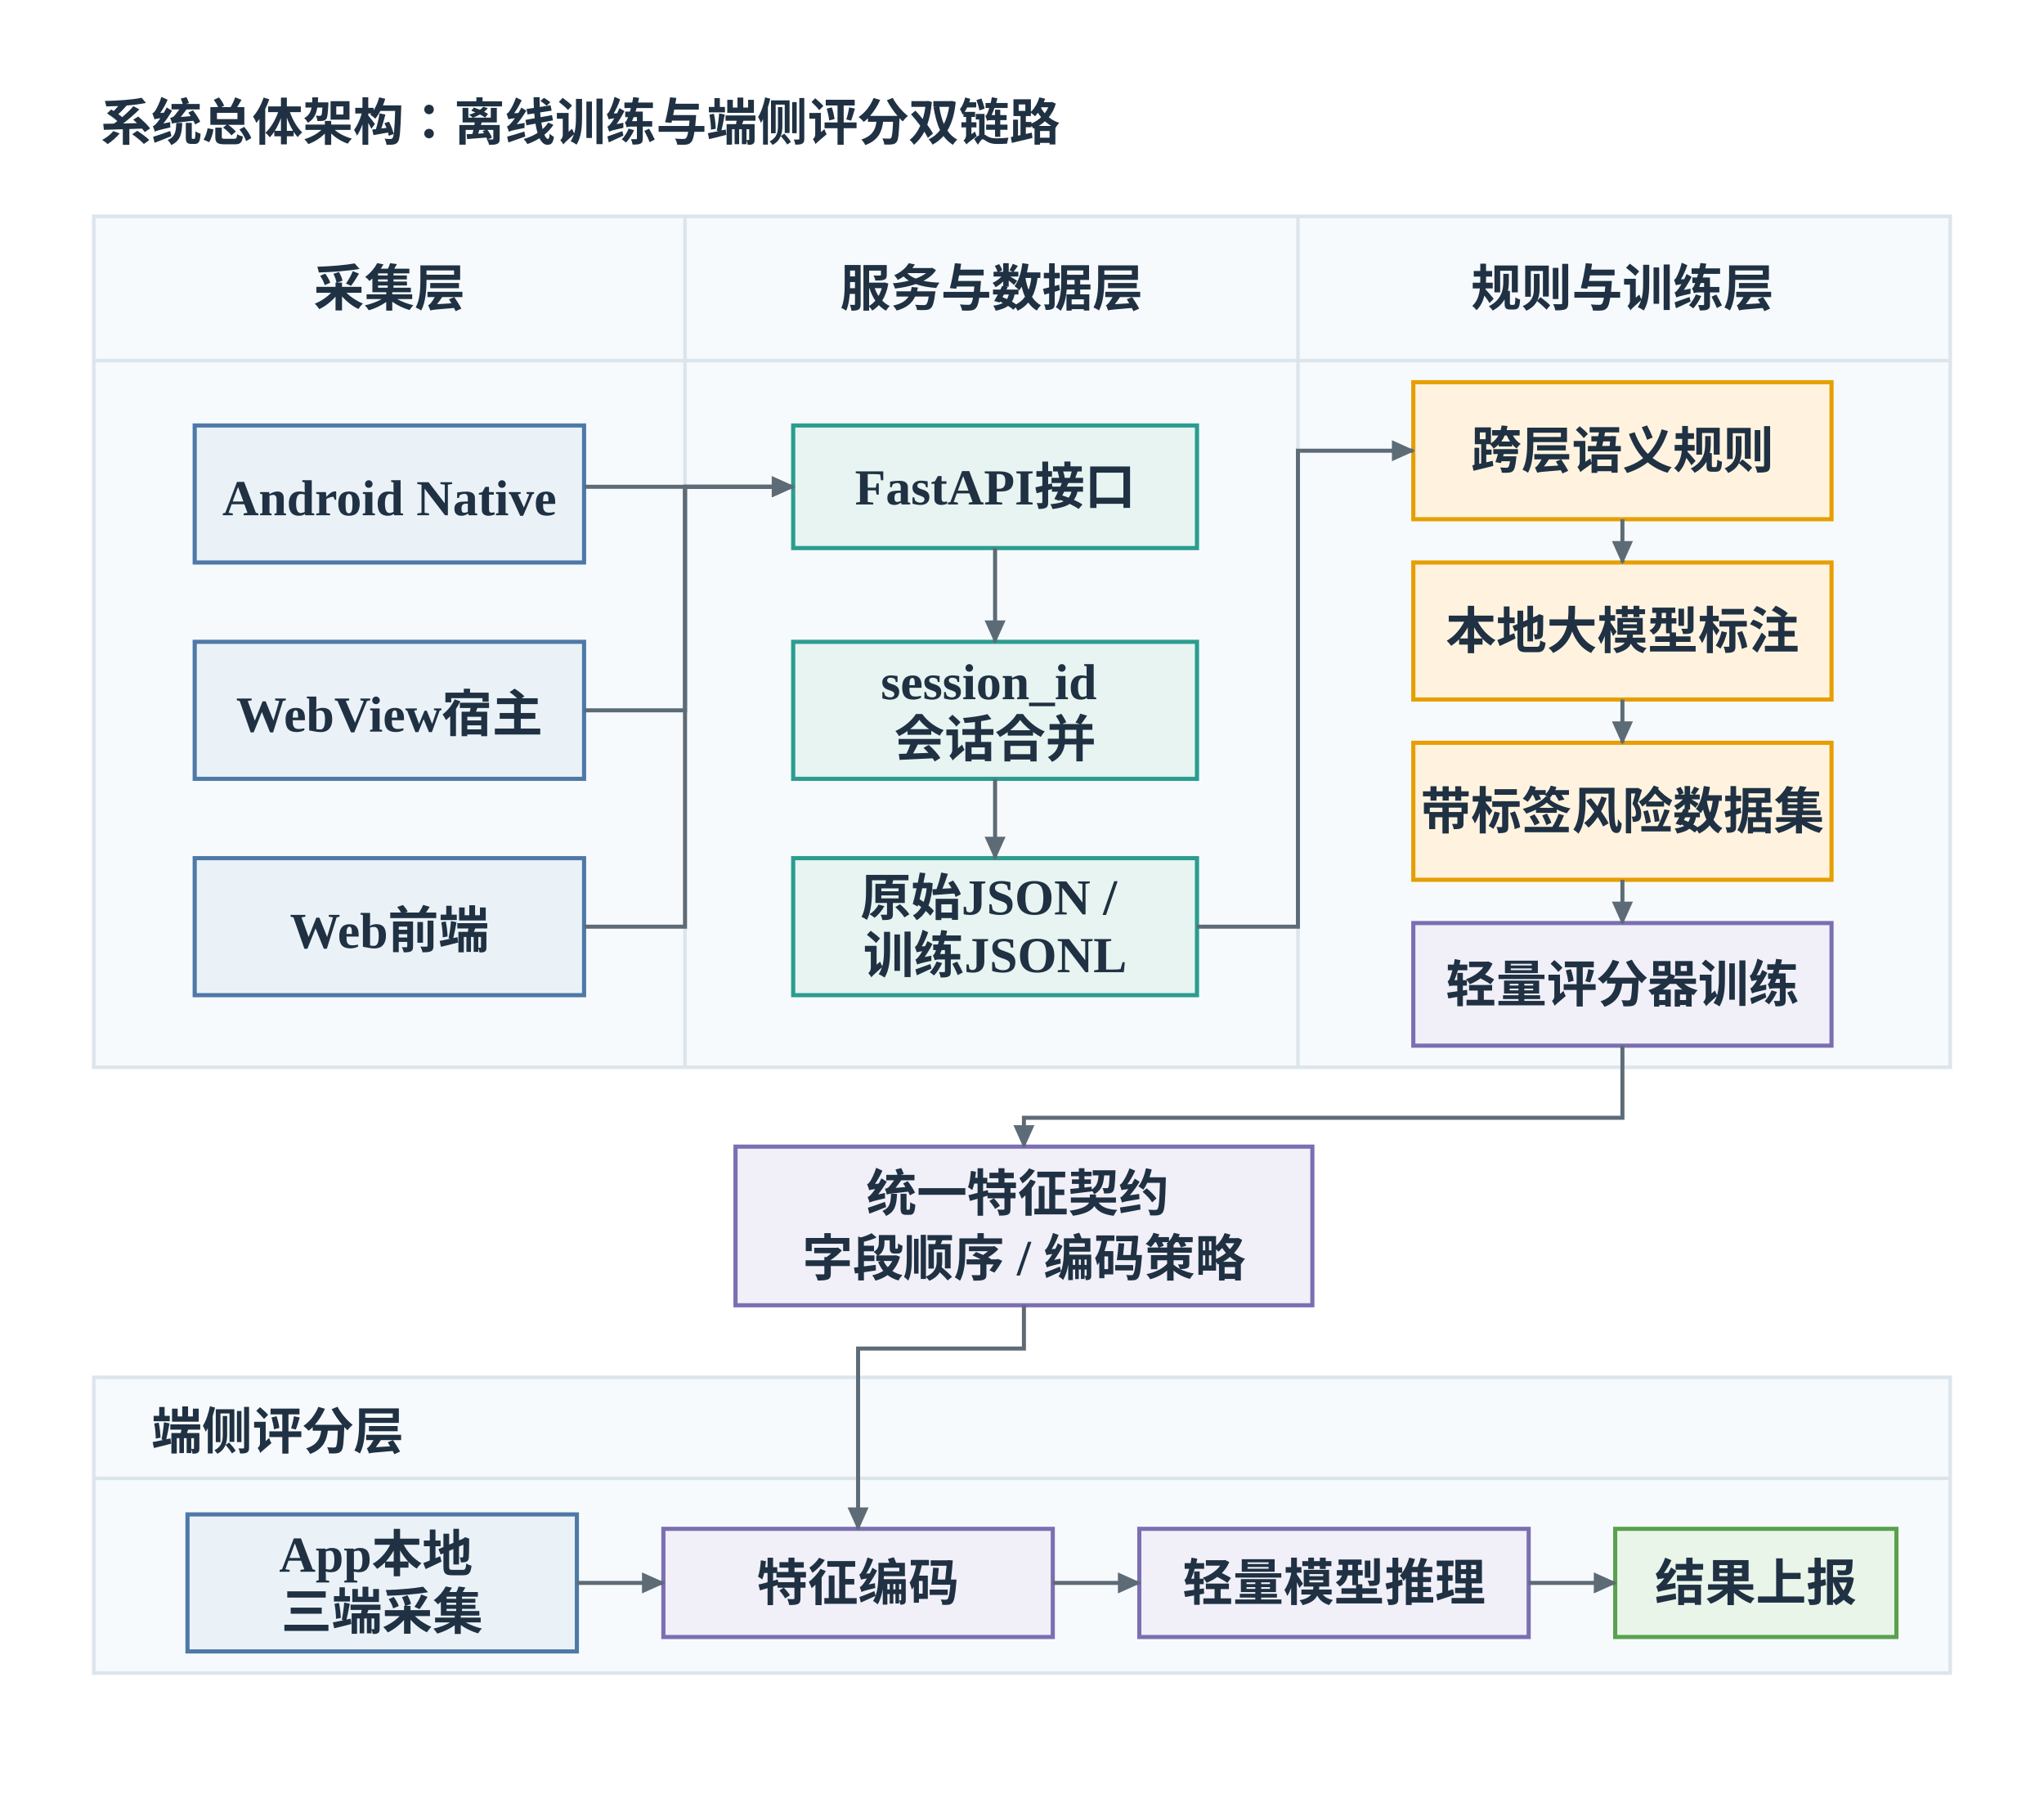
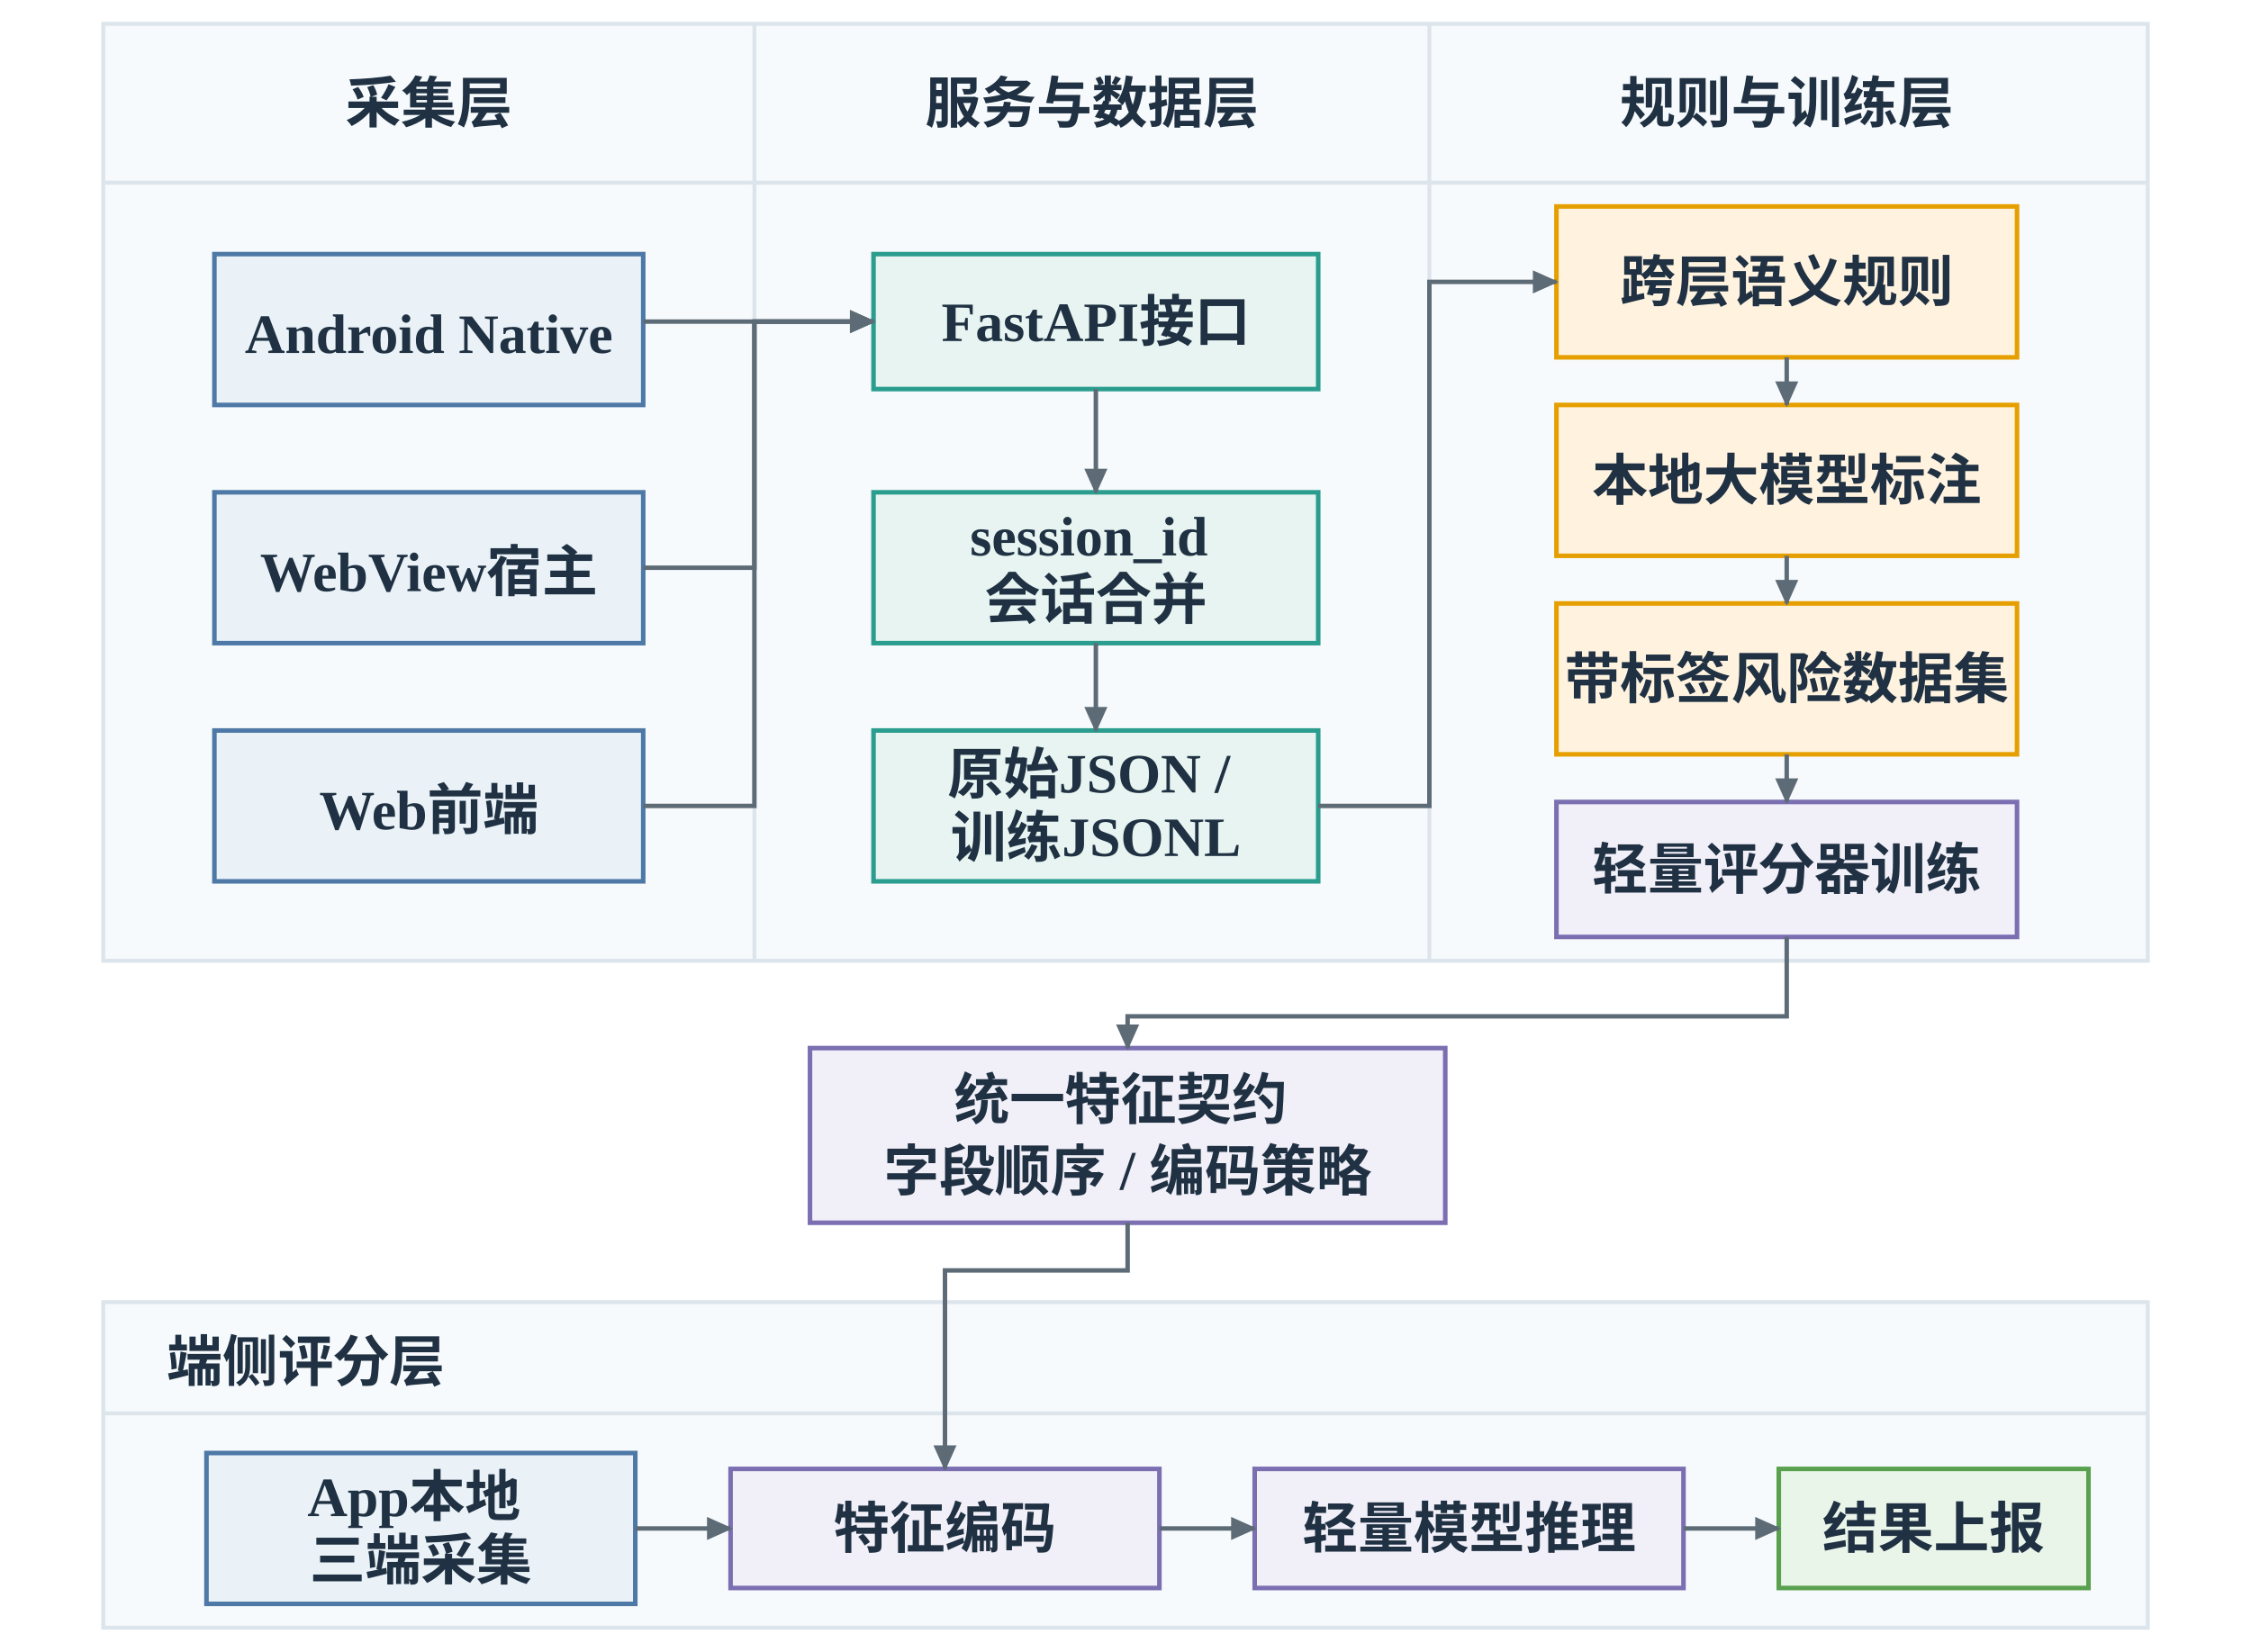
- <svg xmlns="http://www.w3.org/2000/svg" width="15cm" height="13.229cm" viewBox="0 0 566.929 500.000">
+ <svg xmlns="http://www.w3.org/2000/svg" width="15cm" height="11.007cm" viewBox="0 54 566.929 416.000">
  <defs>
    <marker id="arrow" markerWidth="5.8" markerHeight="5.2" refX="5.3" refY="2.6" orient="auto" markerUnits="strokeWidth">
      <path d="M0,0 L5.8,2.6 L0,5.2 Z" fill="#5D6B76" />
    </marker>
    <filter id="softShadow" x="-15%" y="-15%" width="130%" height="130%">
      <feDropShadow dx="0" dy="1.2" stdDeviation="1.2" flood-color="#8AA0B4" flood-opacity="0.14" />
    </filter>
  </defs>
  <style>
    .text { font-family: "Times New Roman", "Songti SC", "STSong", "SimSun", serif; font-size: 10.5pt; fill: #1F3142; letter-spacing: 0; }
    .medium { font-weight: 600; }
  </style>
  <rect width="566.929" height="500.000" fill="#FFFFFF" />
-   <text x="28.00" y="38.90" text-anchor="start" class="text medium">
-     <tspan x="28.00" dy="0.00">系统总体架构：离线训练与端侧评分双链路</tspan>
-   </text>
  <rect x="26.00" y="60.00" width="514.93" height="236.00" fill="#F7FAFC" stroke="#DDE5EC" stroke-width="1" />
  <line x1="26.00" y1="100.00" x2="540.93" y2="100.00" stroke="#DDE5EC" stroke-width="1" />
  <line x1="190.00" y1="60.00" x2="190.00" y2="296.00" stroke="#DDE5EC" stroke-width="1" />
  <line x1="360.00" y1="60.00" x2="360.00" y2="296.00" stroke="#DDE5EC" stroke-width="1" />
  <text x="108.00" y="84.90" text-anchor="middle" class="text medium">
    <tspan x="108.00" dy="0.00">采集层</tspan>
  </text>
  <text x="275.00" y="84.90" text-anchor="middle" class="text medium">
    <tspan x="275.00" dy="0.00">服务与数据层</tspan>
  </text>
  <text x="450.00" y="84.90" text-anchor="middle" class="text medium">
    <tspan x="450.00" dy="0.00">规则与训练层</tspan>
  </text>
  <rect x="54.00" y="118.00" width="108.00" height="38.00" fill="#EAF2F8" stroke="#4E79A7" stroke-width="1.15" />
  <text x="108.00" y="142.90" text-anchor="middle" class="text medium">
    <tspan x="108.00" dy="0.00">Android Native</tspan>
  </text>
  <rect x="54.00" y="178.00" width="108.00" height="38.00" fill="#EAF2F8" stroke="#4E79A7" stroke-width="1.15" />
  <text x="108.00" y="202.90" text-anchor="middle" class="text medium">
    <tspan x="108.00" dy="0.00">WebView宿主</tspan>
  </text>
  <rect x="54.00" y="238.00" width="108.00" height="38.00" fill="#EAF2F8" stroke="#4E79A7" stroke-width="1.15" />
  <text x="108.00" y="262.90" text-anchor="middle" class="text medium">
    <tspan x="108.00" dy="0.00">Web前端</tspan>
  </text>
  <rect x="220.00" y="118.00" width="112.00" height="34.00" fill="#E7F4F1" stroke="#2A9D8F" stroke-width="1.15" />
  <text x="276.00" y="139.90" text-anchor="middle" class="text medium">
    <tspan x="276.00" dy="0.00">FastAPI接口</tspan>
  </text>
  <rect x="220.00" y="178.00" width="112.00" height="38.00" fill="#E7F4F1" stroke="#2A9D8F" stroke-width="1.15" />
  <text x="276.00" y="193.90" text-anchor="middle" class="text medium">
    <tspan x="276.00" dy="0.00">session_id</tspan>
    <tspan x="276.00" dy="16.00">会话合并</tspan>
  </text>
  <rect x="220.00" y="238.00" width="112.00" height="38.00" fill="#E7F4F1" stroke="#2A9D8F" stroke-width="1.15" />
  <text x="276.00" y="253.90" text-anchor="middle" class="text medium">
    <tspan x="276.00" dy="0.00">原始JSON /</tspan>
    <tspan x="276.00" dy="16.00">训练JSONL</tspan>
  </text>
  <rect x="392.00" y="106.00" width="116.00" height="38.00" fill="#FFF3E0" stroke="#E69F00" stroke-width="1.15" />
  <text x="450.00" y="129.90" text-anchor="middle" class="text medium">
    <tspan x="450.00" dy="0.00">跨层语义规则</tspan>
  </text>
  <rect x="392.00" y="156.00" width="116.00" height="38.00" fill="#FFF3E0" stroke="#E69F00" stroke-width="1.15" />
  <text x="450.00" y="179.90" text-anchor="middle" class="text medium">
    <tspan x="450.00" dy="0.00">本地大模型标注</tspan>
  </text>
  <rect x="392.00" y="206.00" width="116.00" height="38.00" fill="#FFF3E0" stroke="#E69F00" stroke-width="1.15" />
  <text x="450.00" y="229.90" text-anchor="middle" class="text medium">
    <tspan x="450.00" dy="0.00">带标签风险数据集</tspan>
  </text>
  <rect x="392.00" y="256.00" width="116.00" height="34.00" fill="#F1EFF8" stroke="#7B6FB2" stroke-width="1.15" />
  <text x="450.00" y="277.90" text-anchor="middle" class="text medium">
    <tspan x="450.00" dy="0.00">轻量评分器训练</tspan>
  </text>
  <line x1="162.00" y1="135.00" x2="220.00" y2="135.00" stroke="#5D6B76" stroke-width="1.12" marker-end="url(#arrow)" />
  <polyline points="162.00,197.00 190.00,197.00 190.00,135.00 220.00,135.00" fill="none" stroke="#5D6B76" stroke-width="1.12" marker-end="url(#arrow)" />
  <polyline points="162.00,257.00 190.00,257.00 190.00,135.00 220.00,135.00" fill="none" stroke="#5D6B76" stroke-width="1.12" marker-end="url(#arrow)" />
  <line x1="276.00" y1="152.00" x2="276.00" y2="178.00" stroke="#5D6B76" stroke-width="1.12" marker-end="url(#arrow)" />
  <line x1="276.00" y1="216.00" x2="276.00" y2="238.00" stroke="#5D6B76" stroke-width="1.12" marker-end="url(#arrow)" />
  <polyline points="332.00,257.00 360.00,257.00 360.00,125.00 392.00,125.00" fill="none" stroke="#5D6B76" stroke-width="1.12" marker-end="url(#arrow)" />
  <line x1="450.00" y1="144.00" x2="450.00" y2="156.00" stroke="#5D6B76" stroke-width="1.12" marker-end="url(#arrow)" />
  <line x1="450.00" y1="194.00" x2="450.00" y2="206.00" stroke="#5D6B76" stroke-width="1.12" marker-end="url(#arrow)" />
  <line x1="450.00" y1="244.00" x2="450.00" y2="256.00" stroke="#5D6B76" stroke-width="1.12" marker-end="url(#arrow)" />
  <rect x="204.00" y="318.00" width="160.00" height="44.00" fill="#F1EFF8" stroke="#7B6FB2" stroke-width="1.15" />
  <text x="284.00" y="335.90" text-anchor="middle" class="text medium">
    <tspan x="284.00" dy="0.00">统一特征契约</tspan>
    <tspan x="284.00" dy="18.00">字段顺序 / 编码策略</tspan>
  </text>
  <polyline points="450.00,290.00 450.00,310.00 284.00,310.00 284.00,318.00" fill="none" stroke="#5D6B76" stroke-width="1.12" marker-end="url(#arrow)" />
  <rect x="26.00" y="382.00" width="514.93" height="82.00" fill="#F7FAFC" stroke="#DDE5EC" stroke-width="1" />
  <line x1="26.00" y1="410.00" x2="540.93" y2="410.00" stroke="#DDE5EC" stroke-width="1" />
  <text x="42.00" y="401.90" text-anchor="start" class="text medium">
    <tspan x="42.00" dy="0.00">端侧评分层</tspan>
  </text>
  <rect x="52.00" y="420.00" width="108.00" height="38.00" fill="#EAF2F8" stroke="#4E79A7" stroke-width="1.15" />
  <text x="106.00" y="435.90" text-anchor="middle" class="text medium">
    <tspan x="106.00" dy="0.00">App本地</tspan>
    <tspan x="106.00" dy="16.00">三端采集</tspan>
  </text>
  <rect x="184.00" y="424.00" width="108.00" height="30.00" fill="#F1EFF8" stroke="#7B6FB2" stroke-width="1.15" />
  <text x="238.00" y="443.90" text-anchor="middle" class="text medium">
    <tspan x="238.00" dy="0.00">特征编码</tspan>
  </text>
  <rect x="316.00" y="424.00" width="108.00" height="30.00" fill="#F1EFF8" stroke="#7B6FB2" stroke-width="1.15" />
  <text x="370.00" y="443.90" text-anchor="middle" class="text medium">
    <tspan x="370.00" dy="0.00">轻量模型推理</tspan>
  </text>
  <rect x="448.00" y="424.00" width="78.00" height="30.00" fill="#EAF5EA" stroke="#59A14F" stroke-width="1.15" />
  <text x="487.00" y="443.90" text-anchor="middle" class="text medium">
    <tspan x="487.00" dy="0.00">结果上报</tspan>
  </text>
  <polyline points="284.00,362.00 284.00,374.00 238.00,374.00 238.00,424.00" fill="none" stroke="#5D6B76" stroke-width="1.12" marker-end="url(#arrow)" />
  <line x1="160.00" y1="439.00" x2="184.00" y2="439.00" stroke="#5D6B76" stroke-width="1.12" marker-end="url(#arrow)" />
  <line x1="292.00" y1="439.00" x2="316.00" y2="439.00" stroke="#5D6B76" stroke-width="1.12" marker-end="url(#arrow)" />
  <line x1="424.00" y1="439.00" x2="448.00" y2="439.00" stroke="#5D6B76" stroke-width="1.12" marker-end="url(#arrow)" />
</svg>
